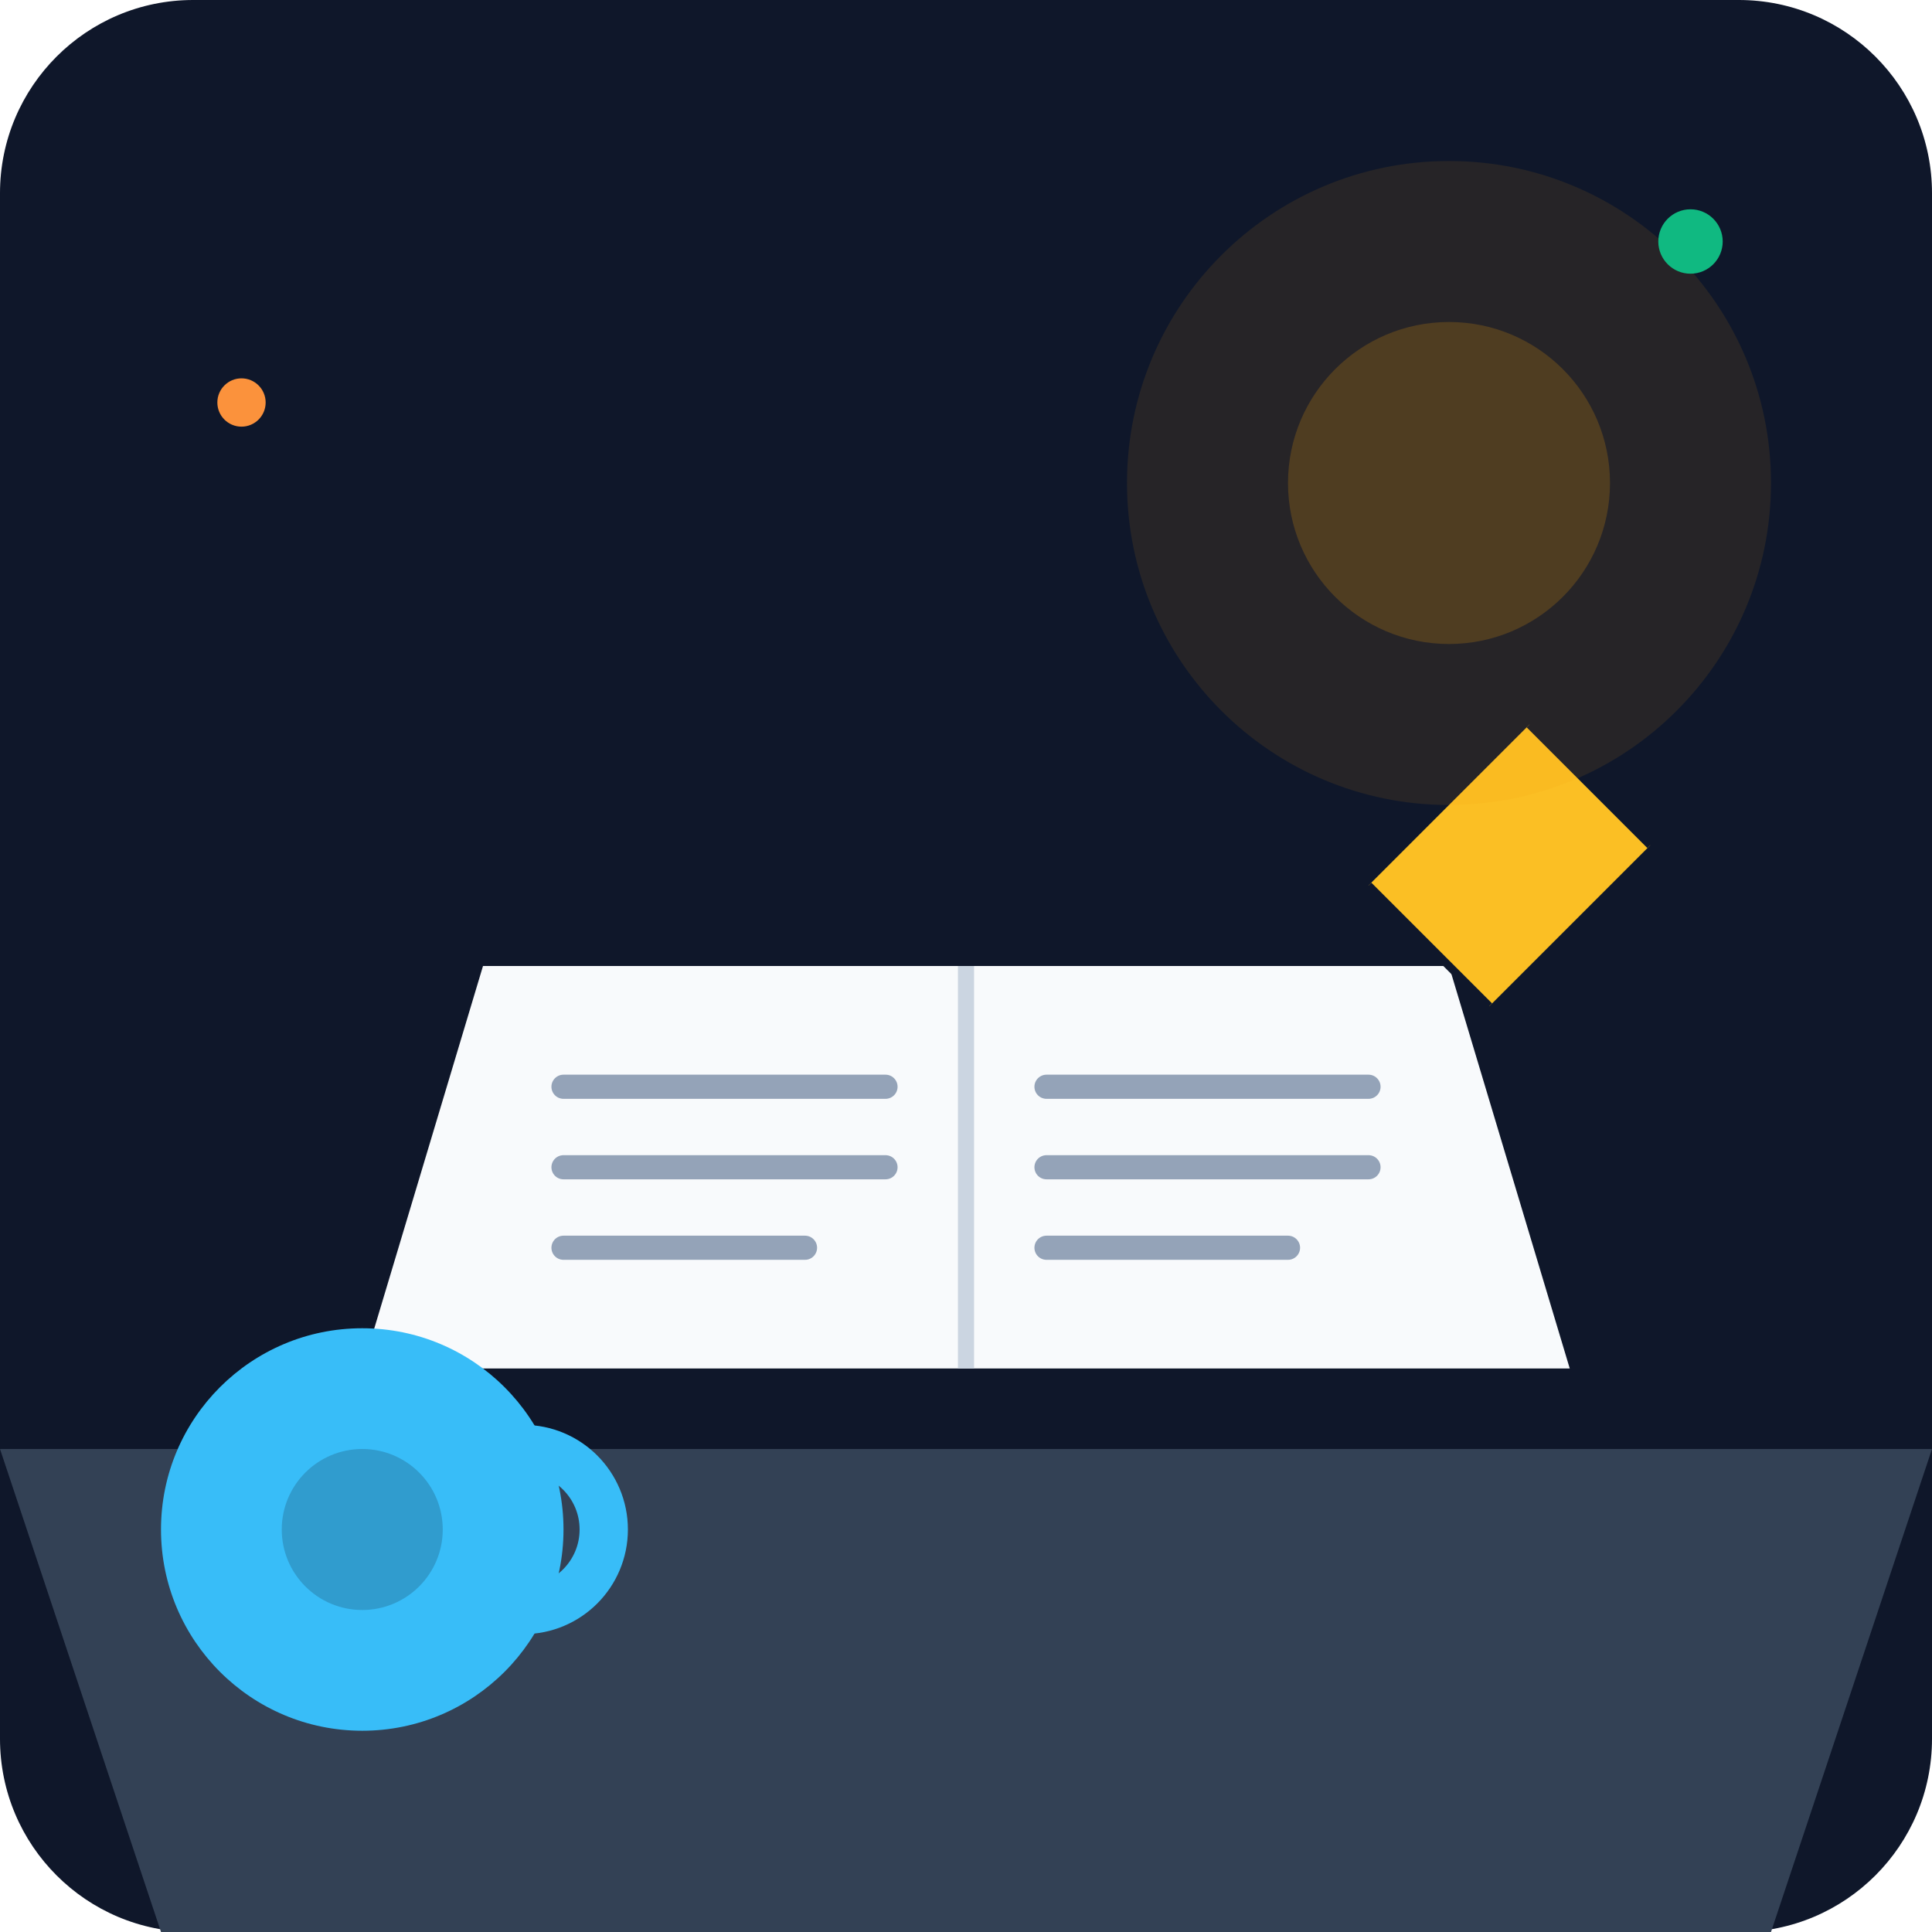
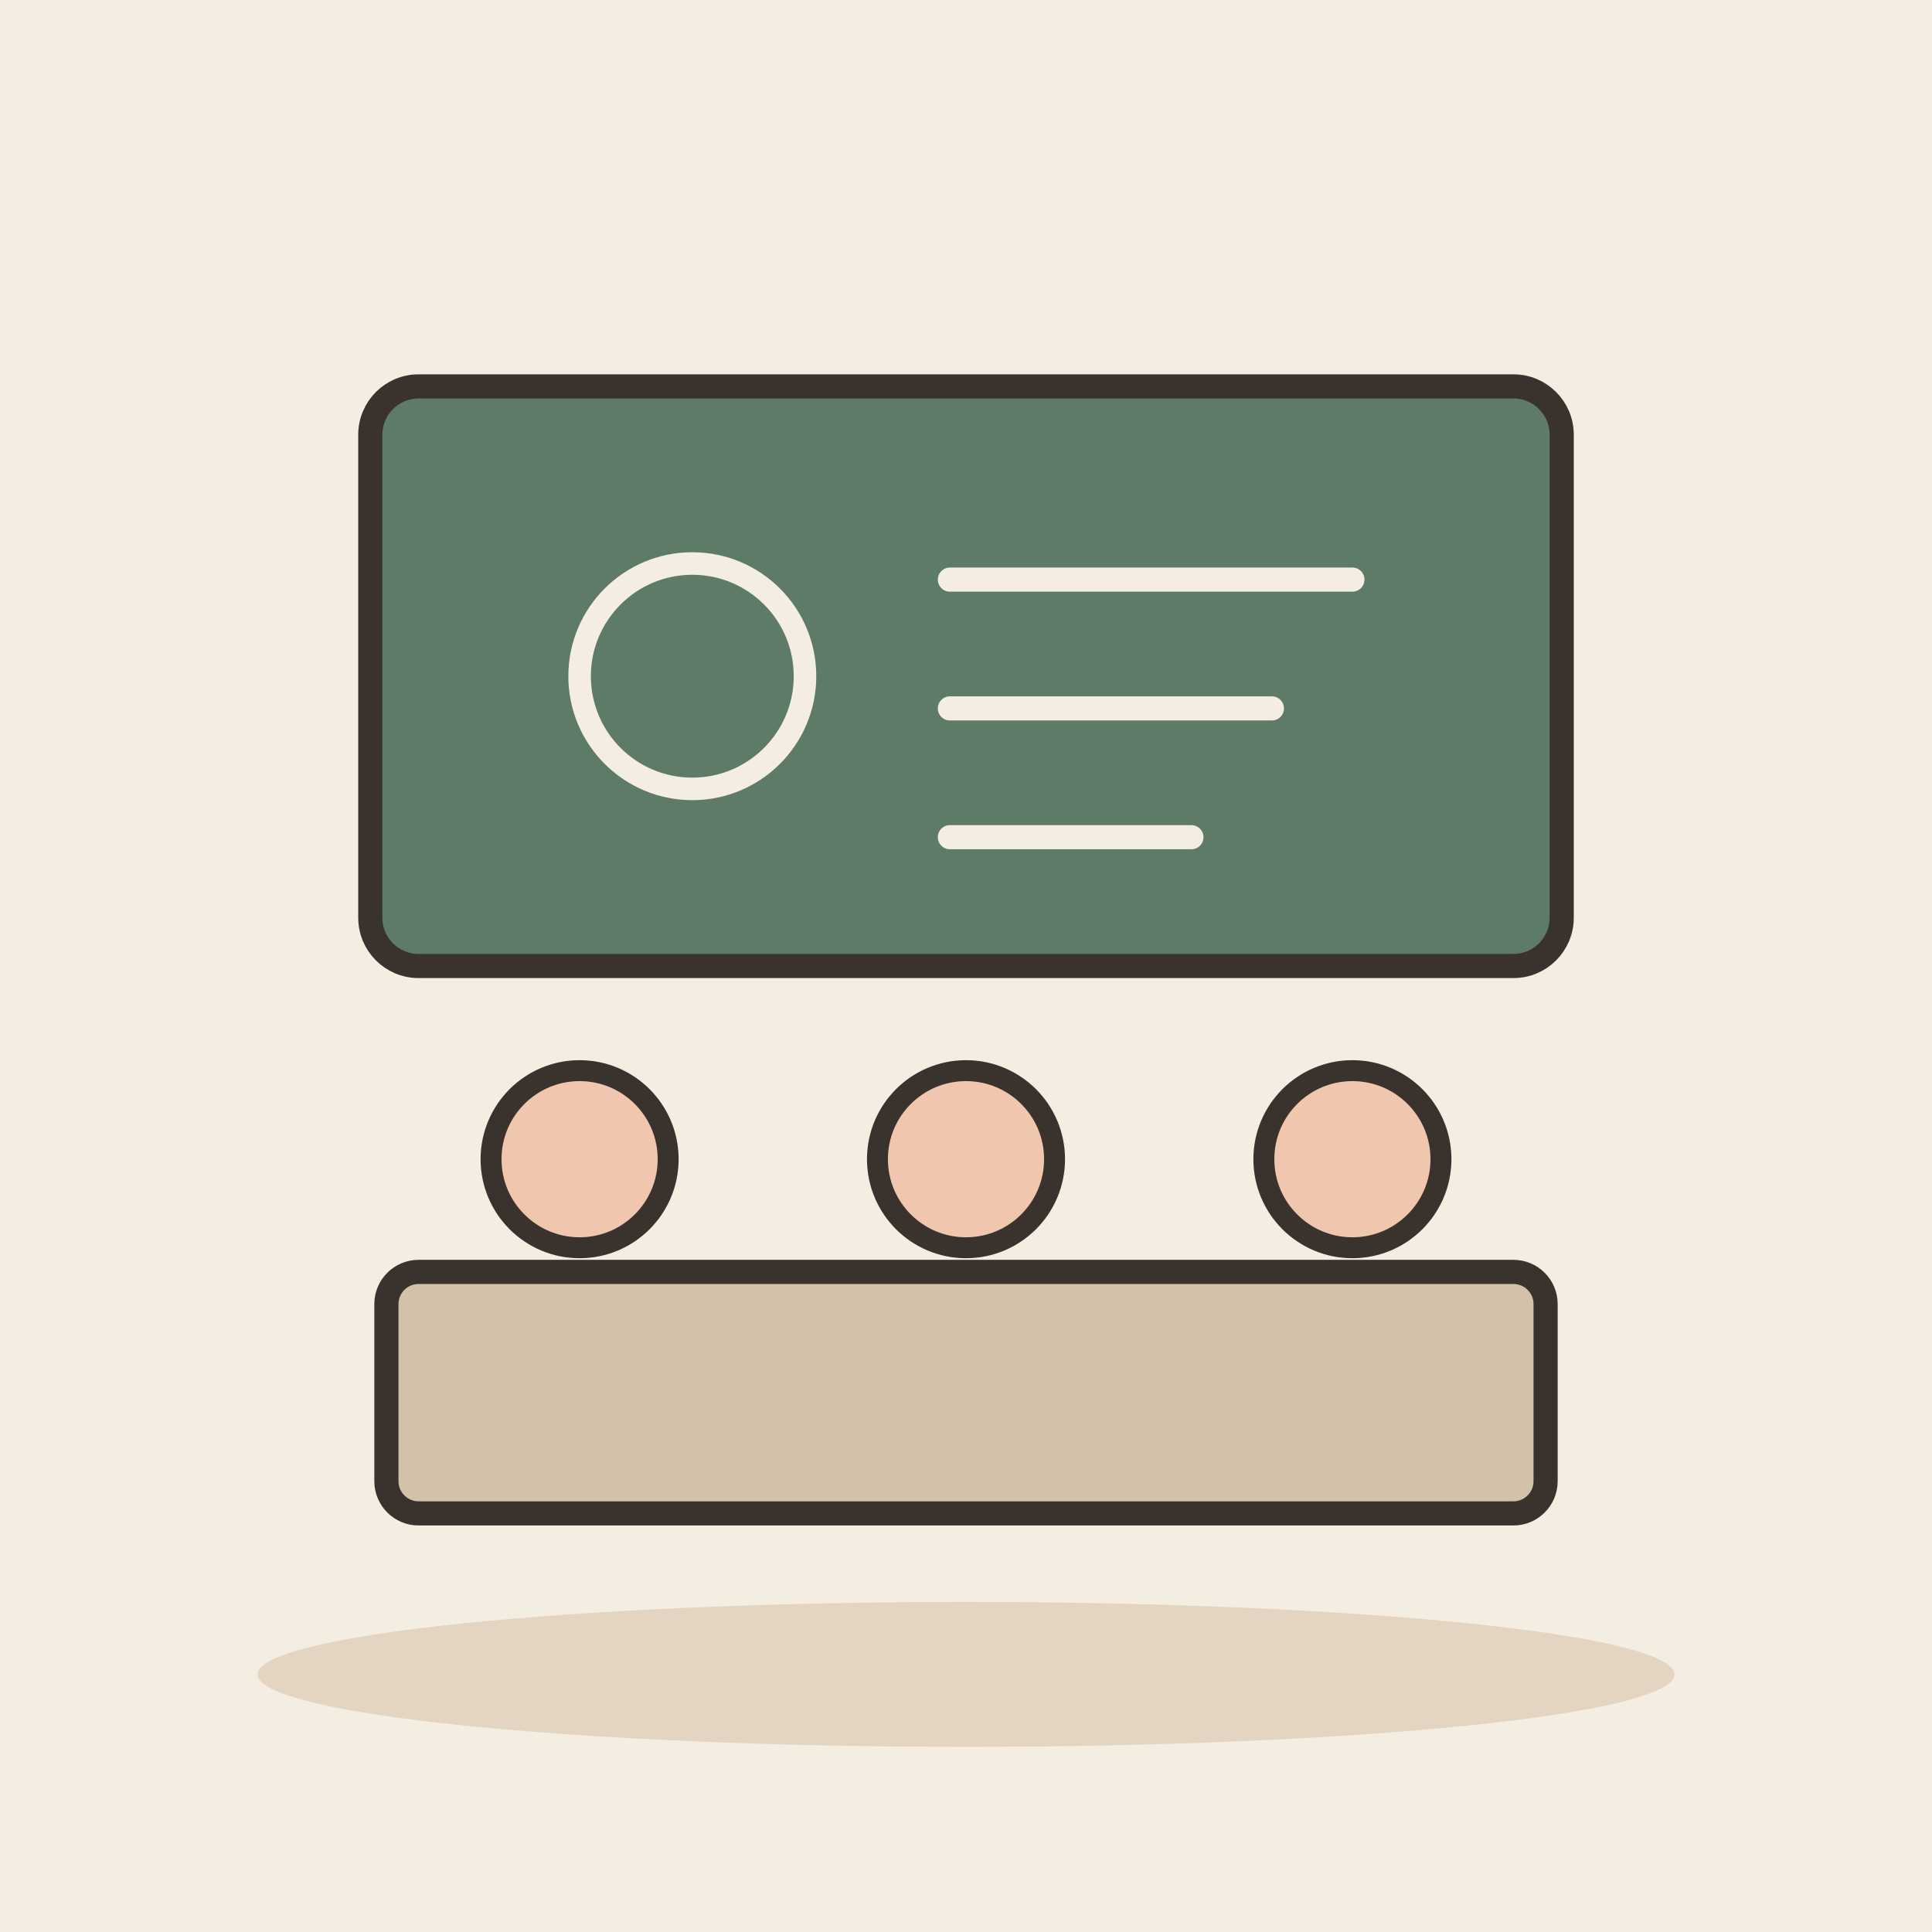
- <svg xmlns="http://www.w3.org/2000/svg" viewBox="0 0 240 240">
-   <defs>
-     <linearGradient id="bgGrad" x1="0" y1="0" x2="0" y2="240">
-       <stop offset="0%" stop-color="#0f172a" />
-       <stop offset="100%" stop-color="#1e293b" />
-     </linearGradient>
-   </defs>
-   <rect width="240" height="240" rx="24" fill="url(#bgGrad)" />
-   <path d="M0 180 L240 180 L220 240 L20 240 Z" fill="#334155" />
-   <path d="M60 120 L180 120 L195 170 L45 170 Z" fill="#f8fafc" />
-   <path d="M120 120 L120 170" stroke="#cbd5e1" stroke-width="2" />
-   <path d="M70 135 L110 135 M70 145 L110 145 M70 155 L100 155" stroke="#94a3b8" stroke-width="3" stroke-linecap="round" />
-   <path d="M130 135 L170 135 M130 145 L170 145 M130 155 L160 155" stroke="#94a3b8" stroke-width="3" stroke-linecap="round" />
-   <path d="M170 110 L190 90 L205 105 L185 125 Z" fill="#fbbf24" />
-   <path d="M170 110 L185 125" stroke="#0f172a" stroke-width="1" />
-   <path d="M190 90 L205 105" stroke="#0f172a" stroke-width="1" />
-   <path d="M197 98 L212 113" fill="#ec4899" />
-   <circle cx="45" cy="190" r="25" fill="#38bdf8" />
-   <path d="M65 180 A10 10 0 0 1 65 200" fill="none" stroke="#38bdf8" stroke-width="6" />
-   <circle cx="45" cy="190" r="10" fill="#0f172a" opacity="0.2" />
-   <circle cx="180" cy="60" r="40" fill="#f59e0b" opacity="0.1" />
-   <circle cx="180" cy="60" r="20" fill="#f59e0b" opacity="0.2" />
-   <circle cx="210" cy="30" r="4" fill="#10b981" />
-   <circle cx="30" cy="50" r="3" fill="#fb923c" />
+ <svg xmlns="http://www.w3.org/2000/svg" viewBox="0 0 240 240" data-style="editorial">
+   <rect width="240" height="240" fill="#F4EDE2" />
+   <ellipse cx="120" cy="208" rx="88" ry="9" fill="#E3D5C1" />
+   <rect x="46" y="48" width="148" height="72" rx="6" fill="#5D7B67" stroke="#3A332D" stroke-width="3" />
+   <circle cx="86" cy="84" r="14" fill="none" stroke="#F4EDE2" stroke-width="2.8" />
+   <path d="M118 72 H168 M118 88 H158 M118 104 H148" stroke="#F4EDE2" stroke-width="3" stroke-linecap="round" />
+   <circle cx="72" cy="144" r="11" fill="#F0C7AE" stroke="#3A332D" stroke-width="2.6" />
+   <circle cx="120" cy="144" r="11" fill="#F0C7AE" stroke="#3A332D" stroke-width="2.6" />
+   <circle cx="168" cy="144" r="11" fill="#F0C7AE" stroke="#3A332D" stroke-width="2.6" />
+   <rect x="48" y="158" width="144" height="30" rx="4" fill="#D2C2AA" stroke="#3A332D" stroke-width="3" />
</svg>
